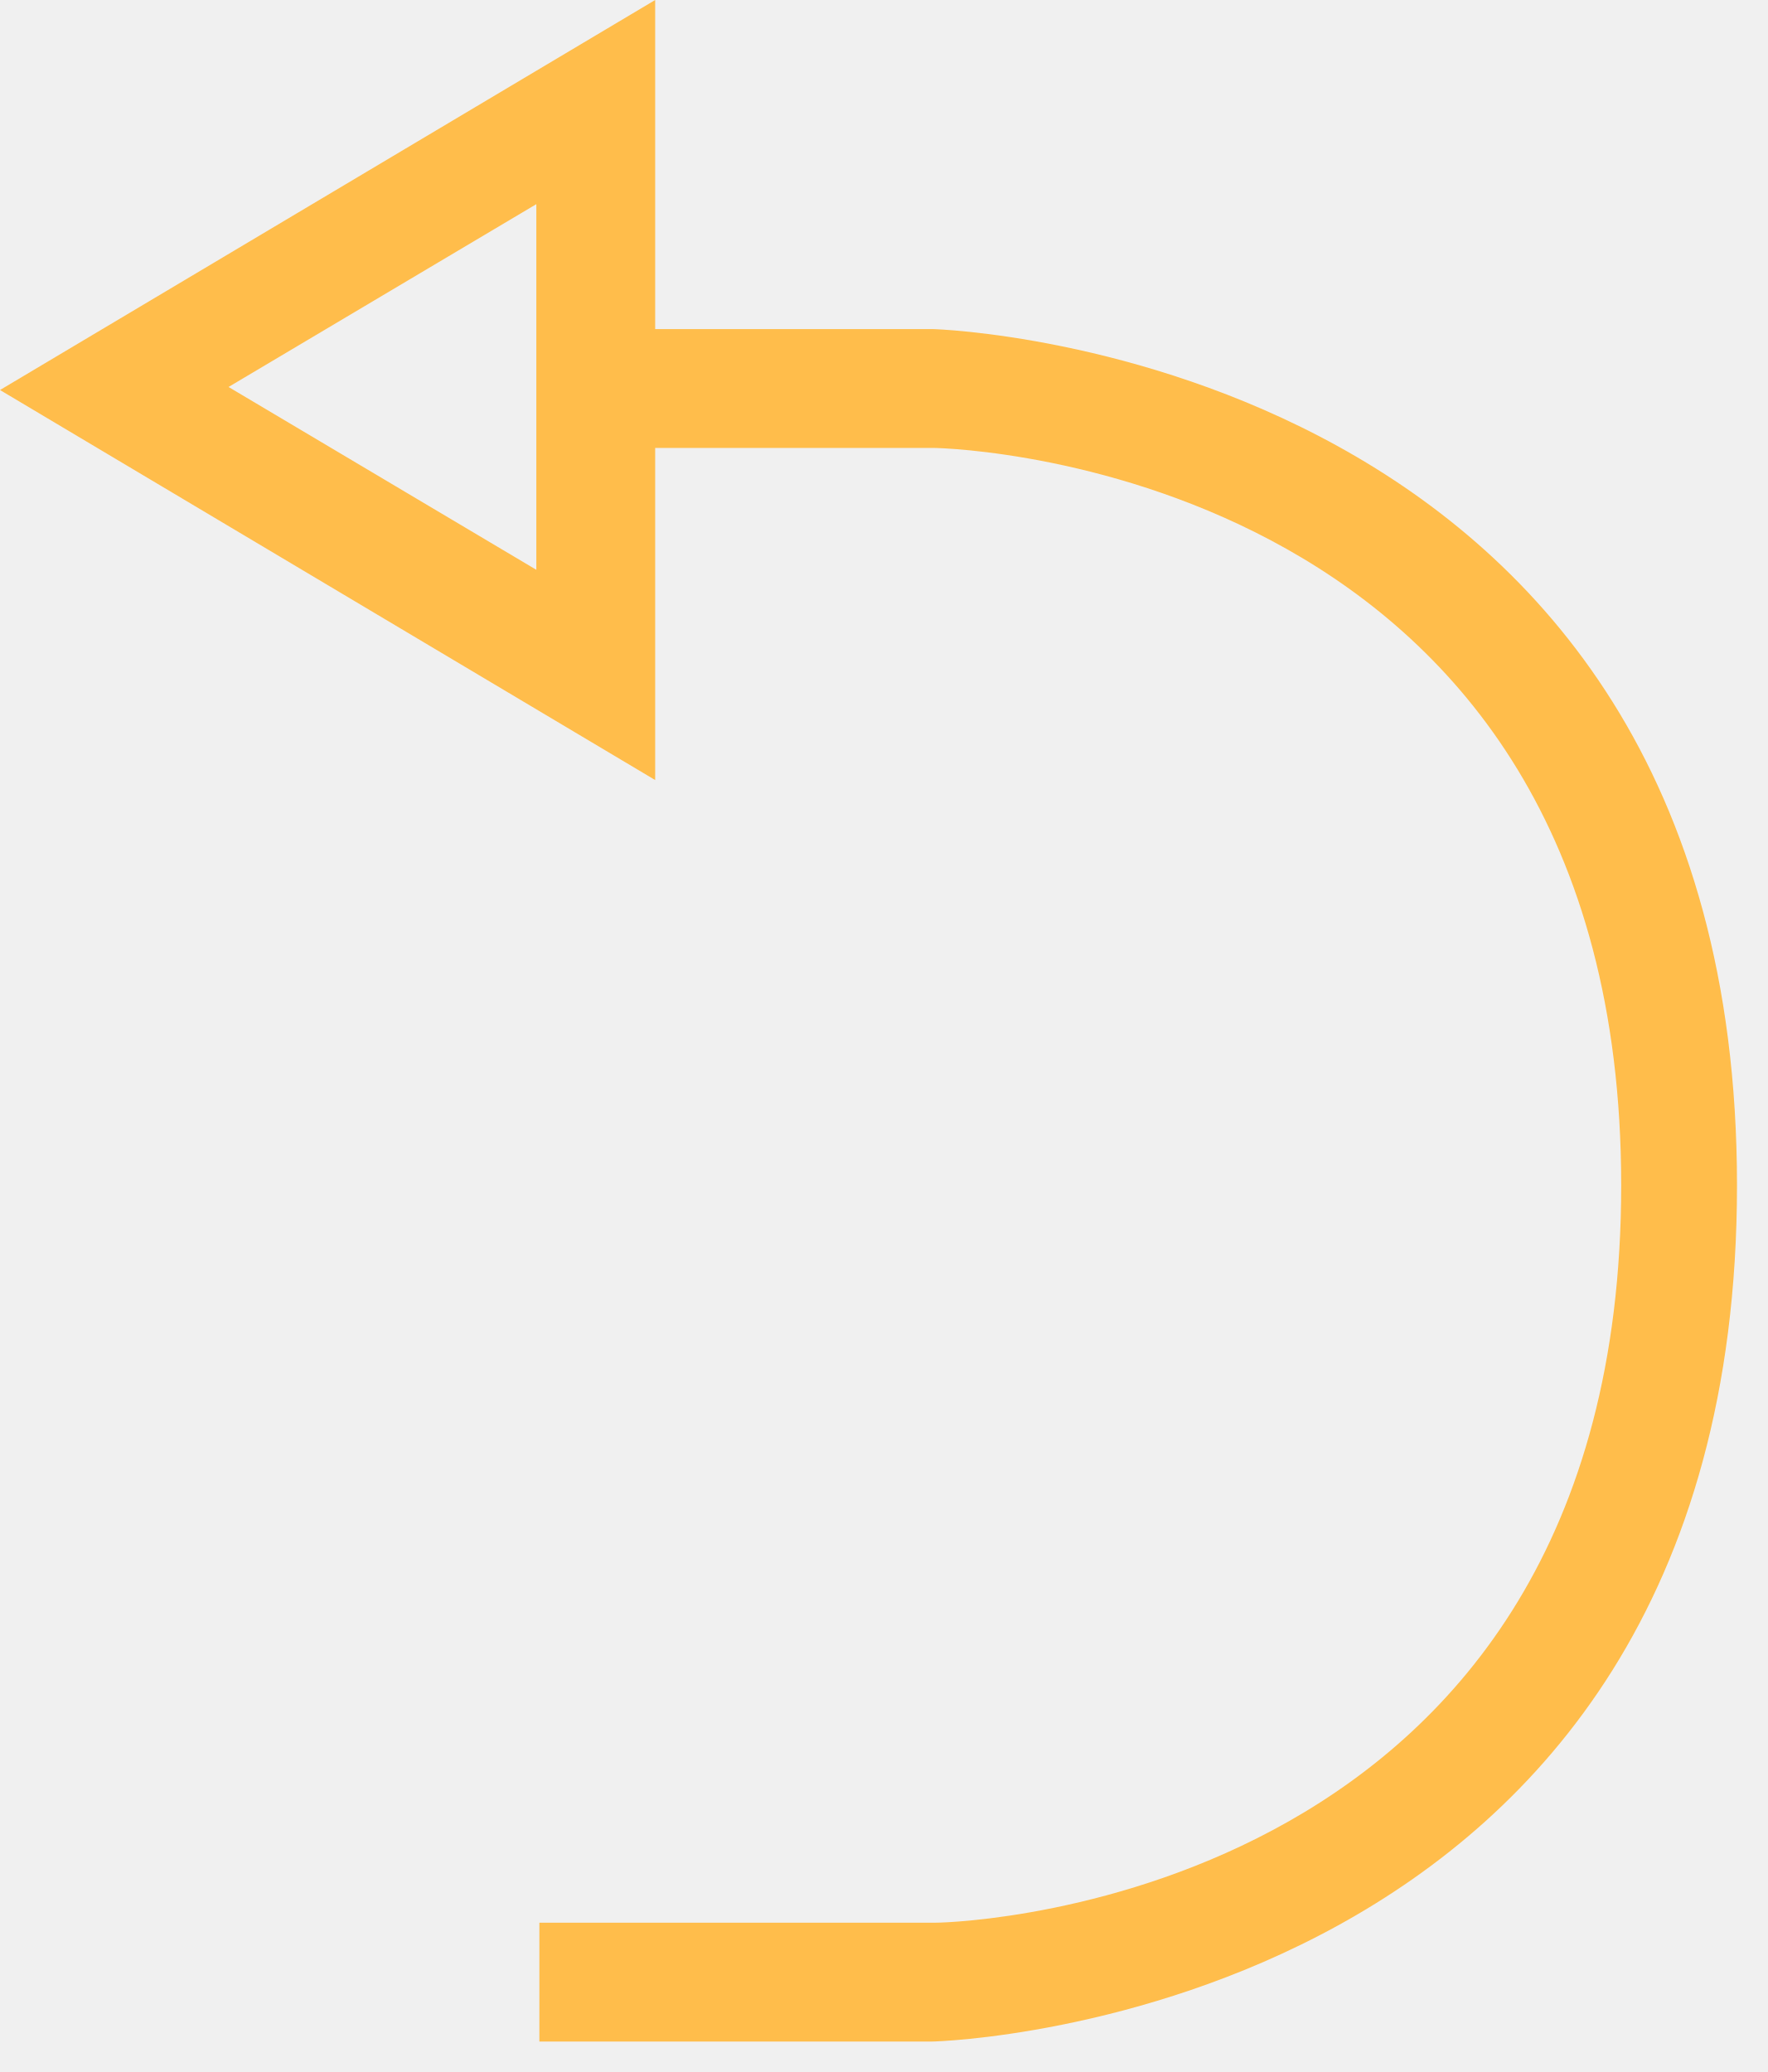
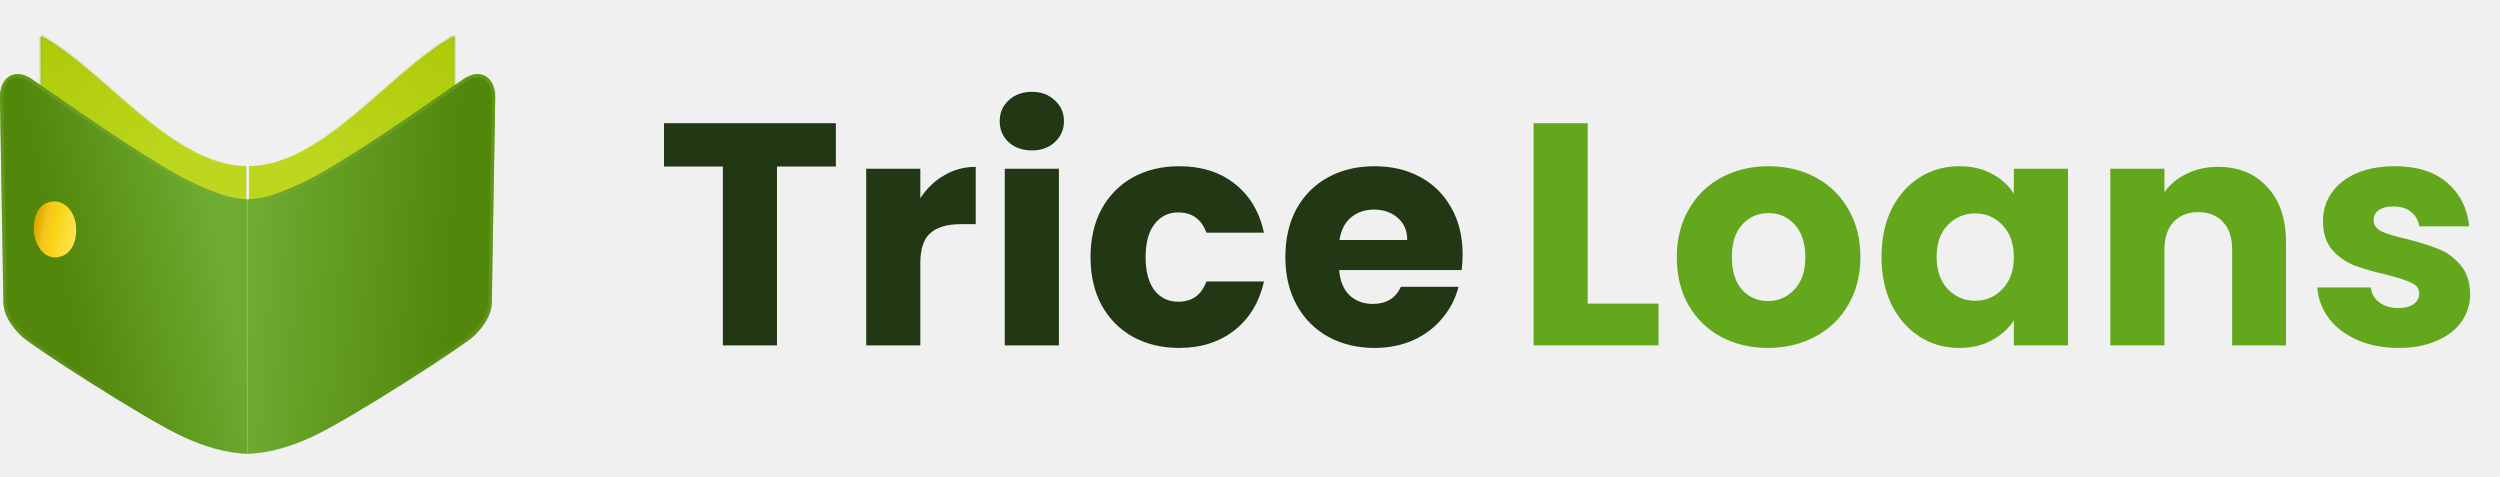
- <svg xmlns="http://www.w3.org/2000/svg" version="1.1" id="Layer_1" x="0px" y="0px" width="58px" height="68px" viewBox="0 0 58 68" enable-background="new 0 0 58 68" xml:space="preserve">
-   <path fill="#FFBD4B" d="M30.6,10.8h-9.1V0L0,12.8l21.5,12.8V14.7l9.1,0c0.9,0,22.6,0.8,22.6,24.2c0,23.4-21.6,24.2-22.5,24.2H17.7  V67l12.9,0C30.9,67,57,66.2,57,38.9C57,11.7,30.9,10.8,30.6,10.8z M17.6,18.7l-10.1-6l10.1-6V18.7z" />
+ <svg xmlns="http://www.w3.org/2000/svg" width="152" height="29" viewBox="0 0 152 29" fill="none">
+   <path d="M5.946 10.46L2.475 5.826V2.309C2.475 2.245 2.54 2.209 2.59 2.237C3.556 2.772 4.532 3.528 5.526 4.364C5.957 4.727 6.393 5.107 6.833 5.489C7.403 5.985 7.979 6.486 8.558 6.964C10.589 8.637 12.716 10.067 14.973 10.101V12.31L5.946 10.46Z" fill="url(#paint0_linear_129_3462)" stroke="url(#paint1_linear_129_3462)" stroke-width="0.165" stroke-linejoin="round" />
+   <path d="M24.165 10.46L27.636 5.826V2.309C27.636 2.245 27.571 2.209 27.52 2.237C26.555 2.772 25.579 3.528 24.585 4.364C24.154 4.727 23.717 5.107 23.277 5.489C22.708 5.985 22.132 6.486 21.553 6.964C19.522 8.637 17.395 10.067 15.138 10.101V12.31L24.165 10.46Z" fill="url(#paint2_linear_129_3462)" stroke="url(#paint3_linear_129_3462)" stroke-width="0.165" stroke-linejoin="round" />
+   <mask id="path-3-inside-1_129_3462" fill="white">
+     <path fill-rule="evenodd" clip-rule="evenodd" d="M15.055 12.113C16.059 12.101 17.008 11.743 18.375 11.112C20.543 10.11 25.128 6.924 27.24 5.457C27.689 5.145 28.026 4.911 28.205 4.792C29.22 4.114 30.11 4.7 30.11 5.901L29.904 18.335C29.904 19.137 29.421 19.844 28.801 20.441C28.18 21.038 21.34 25.462 19.006 26.544C17.712 27.144 16.398 27.545 15.055 27.598V12.113Z" />
+   </mask>
+   <path fill-rule="evenodd" clip-rule="evenodd" d="M15.055 12.113C16.059 12.101 17.008 11.743 18.375 11.112C20.543 10.11 25.128 6.924 27.24 5.457C27.689 5.145 28.026 4.911 28.205 4.792C29.22 4.114 30.11 4.7 30.11 5.901L29.904 18.335C29.904 19.137 29.421 19.844 28.801 20.441C28.18 21.038 21.34 25.462 19.006 26.544C17.712 27.144 16.398 27.545 15.055 27.598V12.113Z" fill="url(#paint4_linear_129_3462)" />
+   <path d="M15.055 12.113H14.849V11.91L15.053 11.907L15.055 12.113ZM18.375 11.112L18.461 11.299V11.299L18.375 11.112ZM27.24 5.457L27.122 5.288L27.24 5.457ZM28.205 4.792L28.09 4.62L28.205 4.792ZM30.11 5.901H30.317L30.317 5.904L30.11 5.901ZM29.904 18.335H29.698L29.698 18.331L29.904 18.335ZM28.801 20.441L28.944 20.59L28.801 20.441ZM19.006 26.544L19.093 26.731L19.006 26.544ZM15.055 27.598L15.063 27.804L14.849 27.812V27.598H15.055ZM15.053 11.907C16.009 11.895 16.922 11.556 18.288 10.925L18.461 11.299C17.094 11.931 16.11 12.306 15.058 12.32L15.053 11.907ZM18.288 10.925C19.356 10.431 21.032 9.392 22.715 8.286C24.394 7.183 26.066 6.021 27.122 5.288L27.357 5.627C26.302 6.36 24.625 7.524 22.942 8.631C21.262 9.735 19.561 10.79 18.461 11.299L18.288 10.925ZM27.122 5.288C27.57 4.976 27.91 4.741 28.09 4.62L28.319 4.963C28.143 5.081 27.808 5.314 27.357 5.627L27.122 5.288ZM28.09 4.62C28.644 4.251 29.208 4.2 29.645 4.466C30.076 4.727 30.317 5.254 30.317 5.901H29.904C29.904 5.347 29.7 4.981 29.431 4.818C29.17 4.66 28.781 4.655 28.319 4.963L28.09 4.62ZM30.317 5.904L30.11 18.338L29.698 18.331L29.904 5.897L30.317 5.904ZM30.11 18.335C30.11 19.222 29.578 19.98 28.944 20.59L28.658 20.293C29.265 19.709 29.698 19.052 29.698 18.335H30.11ZM28.944 20.59C28.854 20.677 28.666 20.82 28.418 20.998C28.165 21.18 27.835 21.407 27.452 21.666C26.685 22.182 25.697 22.826 24.656 23.485C22.579 24.799 20.274 26.183 19.093 26.731L18.919 26.357C20.072 25.822 22.354 24.453 24.436 23.136C25.474 22.479 26.459 21.838 27.222 21.323C27.603 21.066 27.929 20.841 28.177 20.663C28.431 20.481 28.593 20.355 28.658 20.293L28.944 20.59ZM19.093 26.731C17.783 27.338 16.442 27.75 15.063 27.804L15.047 27.392C16.355 27.34 17.641 26.95 18.919 26.357L19.093 26.731ZM14.849 27.598V12.113H15.261V27.598H14.849Z" fill="url(#paint5_linear_129_3462)" mask="url(#path-3-inside-1_129_3462)" />
+   <mask id="path-5-inside-2_129_3462" fill="white">
+     <path fill-rule="evenodd" clip-rule="evenodd" d="M15.055 12.113C14.051 12.101 13.102 11.743 11.736 11.112C9.568 10.11 4.983 6.924 2.871 5.457C2.421 5.145 2.084 4.911 1.906 4.792C0.89 4.114 0 4.7 0 5.901L0.206 18.335C0.206 19.137 0.689 19.844 1.31 20.441C1.93 21.038 8.771 25.462 11.104 26.544C12.398 27.144 13.712 27.545 15.055 27.598V12.113Z" />
+   </mask>
+   <path fill-rule="evenodd" clip-rule="evenodd" d="M15.055 12.113C14.051 12.101 13.102 11.743 11.736 11.112C9.568 10.11 4.983 6.924 2.871 5.457C2.421 5.145 2.084 4.911 1.906 4.792C0.89 4.114 0 4.7 0 5.901L0.206 18.335C0.206 19.137 0.689 19.844 1.31 20.441C1.93 21.038 8.771 25.462 11.104 26.544C12.398 27.144 13.712 27.545 15.055 27.598V12.113Z" fill="url(#paint6_linear_129_3462)" />
+   <path d="M15.055 12.113H15.261V11.91L15.058 11.907L15.055 12.113ZM11.736 11.112L11.649 11.299V11.299L11.736 11.112ZM2.871 5.457L2.988 5.288L2.871 5.457ZM1.906 4.792L2.02 4.62L1.906 4.792ZM0 5.901H-0.206L-0.206 5.904L0 5.901ZM0.206 18.335H0.412L0.412 18.331L0.206 18.335ZM1.31 20.441L1.167 20.59L1.31 20.441ZM11.104 26.544L11.018 26.731L11.104 26.544ZM15.055 27.598L15.047 27.804L15.261 27.812V27.598H15.055ZM15.058 11.907C14.102 11.895 13.189 11.556 11.822 10.925L11.649 11.299C13.016 11.931 14 12.306 15.053 12.32L15.058 11.907ZM11.822 10.925C10.754 10.431 9.078 9.392 7.396 8.286C5.717 7.183 4.045 6.021 2.988 5.288L2.753 5.627C3.809 6.36 5.485 7.524 7.169 8.631C8.849 9.735 10.549 10.79 11.649 11.299L11.822 10.925ZM2.988 5.288C2.54 4.976 2.201 4.741 2.02 4.62L1.791 4.963C1.968 5.081 2.303 5.314 2.753 5.627L2.988 5.288ZM2.02 4.62C1.467 4.251 0.902 4.2 0.465 4.466C0.035 4.727 -0.206 5.254 -0.206 5.901H0.206C0.206 5.347 0.41 4.981 0.679 4.818C0.941 4.66 1.329 4.655 1.791 4.963L2.02 4.62ZM-0.206 5.904L2.8379e-05 18.338L0.412 18.331L0.206 5.897L-0.206 5.904ZM1.49012e-08 18.335C1.49012e-08 19.222 0.533 19.98 1.167 20.59L1.453 20.293C0.846 19.709 0.412 19.052 0.412 18.335H1.49012e-08ZM1.167 20.59C1.257 20.677 1.444 20.82 1.693 20.998C1.946 21.18 2.275 21.407 2.658 21.666C3.425 22.182 4.413 22.826 5.454 23.485C7.532 24.799 9.836 26.183 11.018 26.731L11.191 26.357C10.039 25.822 7.756 24.453 5.675 23.136C4.636 22.479 3.652 21.838 2.889 21.323C2.507 21.066 2.182 20.841 1.933 20.663C1.68 20.481 1.518 20.355 1.453 20.293L1.167 20.59ZM11.018 26.731C12.327 27.338 13.668 27.75 15.047 27.804L15.063 27.392C13.756 27.34 12.47 26.95 11.191 26.357L11.018 26.731ZM15.261 27.598V12.113H14.849V27.598H15.261Z" fill="url(#paint7_linear_129_3462)" mask="url(#path-5-inside-2_129_3462)" />
+   <path d="M3.325 15.649C4.073 15.649 4.634 15.06 4.634 13.949C4.634 12.977 4.011 12.248 3.325 12.248C2.389 12.248 2.058 13.058 2.058 13.949C2.058 14.84 2.64 15.649 3.325 15.649Z" fill="url(#paint8_linear_129_3462)" />
+   <path d="M50.821 7.489V10.126H47.241V21H43.95V10.126H40.37V7.489H50.821ZM55.956 12.05C56.341 11.46 56.822 10.998 57.4 10.665C57.977 10.318 58.618 10.145 59.324 10.145V13.629H58.419C57.598 13.629 56.982 13.808 56.572 14.167C56.161 14.514 55.956 15.13 55.956 16.015V21H52.665V10.26H55.956V12.05ZM62.745 9.144C62.167 9.144 61.693 8.977 61.321 8.644C60.961 8.297 60.782 7.874 60.782 7.373C60.782 6.86 60.961 6.437 61.321 6.103C61.693 5.757 62.167 5.583 62.745 5.583C63.309 5.583 63.771 5.757 64.131 6.103C64.503 6.437 64.689 6.86 64.689 7.373C64.689 7.874 64.503 8.297 64.131 8.644C63.771 8.977 63.309 9.144 62.745 9.144ZM64.381 10.26V21H61.09V10.26H64.381ZM66.304 15.63C66.304 14.514 66.529 13.539 66.978 12.705C67.44 11.871 68.075 11.229 68.883 10.78C69.704 10.331 70.641 10.106 71.693 10.106C73.04 10.106 74.163 10.459 75.061 11.165C75.972 11.871 76.569 12.865 76.851 14.148H73.348C73.053 13.327 72.482 12.916 71.635 12.916C71.032 12.916 70.551 13.154 70.192 13.629C69.833 14.091 69.653 14.758 69.653 15.63C69.653 16.503 69.833 17.176 70.192 17.651C70.551 18.113 71.032 18.344 71.635 18.344C72.482 18.344 73.053 17.933 73.348 17.112H76.851C76.569 18.37 75.972 19.358 75.061 20.076C74.15 20.795 73.028 21.154 71.693 21.154C70.641 21.154 69.704 20.929 68.883 20.48C68.075 20.031 67.44 19.39 66.978 18.556C66.529 17.722 66.304 16.747 66.304 15.63ZM88.928 15.457C88.928 15.765 88.909 16.086 88.87 16.419H81.422C81.473 17.087 81.685 17.6 82.057 17.959C82.442 18.305 82.91 18.479 83.462 18.479C84.283 18.479 84.854 18.132 85.175 17.439H88.678C88.498 18.145 88.171 18.78 87.696 19.345C87.234 19.909 86.65 20.352 85.945 20.673C85.239 20.994 84.45 21.154 83.577 21.154C82.525 21.154 81.588 20.929 80.767 20.48C79.946 20.031 79.305 19.39 78.843 18.556C78.381 17.722 78.15 16.747 78.15 15.63C78.15 14.514 78.374 13.539 78.823 12.705C79.285 11.871 79.927 11.229 80.748 10.78C81.569 10.331 82.512 10.106 83.577 10.106C84.617 10.106 85.54 10.325 86.349 10.761C87.157 11.197 87.786 11.819 88.235 12.628C88.697 13.436 88.928 14.379 88.928 15.457ZM85.56 14.591C85.56 14.026 85.367 13.577 84.982 13.244C84.597 12.91 84.116 12.743 83.539 12.743C82.987 12.743 82.519 12.904 82.134 13.224C81.762 13.545 81.531 14.001 81.441 14.591H85.56Z" fill="#223814" />
+   <path d="M96.531 18.459H100.842V21H93.24V7.489H96.531V18.459ZM107.493 21.154C106.441 21.154 105.491 20.929 104.644 20.48C103.81 20.031 103.15 19.39 102.662 18.556C102.187 17.722 101.95 16.747 101.95 15.63C101.95 14.527 102.194 13.558 102.681 12.724C103.169 11.877 103.836 11.229 104.683 10.78C105.53 10.331 106.479 10.106 107.531 10.106C108.584 10.106 109.533 10.331 110.38 10.78C111.227 11.229 111.894 11.877 112.382 12.724C112.869 13.558 113.113 14.527 113.113 15.63C113.113 16.734 112.863 17.709 112.362 18.556C111.875 19.39 111.201 20.031 110.341 20.48C109.495 20.929 108.545 21.154 107.493 21.154ZM107.493 18.305C108.122 18.305 108.654 18.075 109.09 17.613C109.539 17.151 109.764 16.49 109.764 15.63C109.764 14.771 109.546 14.11 109.11 13.648C108.686 13.186 108.16 12.955 107.531 12.955C106.89 12.955 106.357 13.186 105.934 13.648C105.51 14.097 105.299 14.758 105.299 15.63C105.299 16.49 105.504 17.151 105.915 17.613C106.338 18.075 106.864 18.305 107.493 18.305ZM114.397 15.611C114.397 14.508 114.602 13.539 115.013 12.705C115.436 11.871 116.007 11.229 116.726 10.78C117.444 10.331 118.246 10.106 119.132 10.106C119.889 10.106 120.55 10.26 121.114 10.568C121.692 10.876 122.134 11.28 122.442 11.781V10.26H125.733V21H122.442V19.48C122.121 19.98 121.672 20.384 121.095 20.692C120.53 21 119.869 21.154 119.112 21.154C118.24 21.154 117.444 20.929 116.726 20.48C116.007 20.018 115.436 19.37 115.013 18.536C114.602 17.69 114.397 16.714 114.397 15.611ZM122.442 15.63C122.442 14.809 122.211 14.161 121.749 13.686C121.3 13.211 120.748 12.974 120.094 12.974C119.44 12.974 118.882 13.211 118.42 13.686C117.97 14.148 117.746 14.79 117.746 15.611C117.746 16.432 117.97 17.087 118.42 17.574C118.882 18.049 119.44 18.286 120.094 18.286C120.748 18.286 121.3 18.049 121.749 17.574C122.211 17.099 122.442 16.451 122.442 15.63ZM134.851 10.145C136.108 10.145 137.109 10.556 137.853 11.377C138.61 12.185 138.989 13.301 138.989 14.726V21H135.717V15.168C135.717 14.45 135.531 13.892 135.159 13.494C134.787 13.096 134.286 12.897 133.657 12.897C133.029 12.897 132.528 13.096 132.156 13.494C131.784 13.892 131.598 14.45 131.598 15.168V21H128.307V10.26H131.598V11.685C131.932 11.21 132.381 10.838 132.945 10.568C133.51 10.286 134.145 10.145 134.851 10.145ZM145.837 21.154C144.901 21.154 144.066 20.994 143.335 20.673C142.604 20.352 142.026 19.916 141.603 19.364C141.179 18.799 140.942 18.171 140.891 17.478H144.143C144.182 17.85 144.355 18.151 144.663 18.383C144.971 18.613 145.35 18.729 145.799 18.729C146.209 18.729 146.524 18.652 146.742 18.498C146.973 18.331 147.088 18.119 147.088 17.863C147.088 17.555 146.928 17.33 146.607 17.189C146.286 17.035 145.767 16.868 145.048 16.689C144.278 16.509 143.637 16.323 143.123 16.131C142.61 15.925 142.167 15.611 141.795 15.188C141.423 14.751 141.237 14.167 141.237 13.436C141.237 12.82 141.404 12.262 141.738 11.762C142.084 11.248 142.585 10.844 143.239 10.549C143.906 10.254 144.695 10.106 145.606 10.106C146.953 10.106 148.012 10.44 148.782 11.107C149.565 11.774 150.014 12.66 150.129 13.763H147.088C147.037 13.391 146.87 13.096 146.588 12.878C146.318 12.66 145.959 12.551 145.51 12.551C145.125 12.551 144.83 12.628 144.625 12.782C144.419 12.923 144.317 13.122 144.317 13.378C144.317 13.686 144.477 13.917 144.798 14.071C145.131 14.225 145.645 14.379 146.338 14.533C147.133 14.738 147.781 14.944 148.282 15.149C148.782 15.341 149.218 15.662 149.59 16.111C149.975 16.548 150.174 17.138 150.187 17.882C150.187 18.511 150.007 19.075 149.648 19.576C149.302 20.063 148.795 20.448 148.128 20.73C147.473 21.013 146.71 21.154 145.837 21.154Z" fill="#63A71C" />
+   <defs>
+     <linearGradient id="paint0_linear_129_3462" x1="2.392" y1="-2.338" x2="10.18" y2="10.688" gradientUnits="userSpaceOnUse">
+       <stop stop-color="#A9C500" />
+       <stop offset="1" stop-color="#BDD71E" />
+     </linearGradient>
+     <linearGradient id="paint1_linear_129_3462" x1="2.392" y1="2.403" x2="14.537" y2="10.209" gradientUnits="userSpaceOnUse">
+       <stop stop-color="#94AC00" stop-opacity="0.3" />
+       <stop offset="1" stop-color="white" stop-opacity="0" />
+     </linearGradient>
+     <linearGradient id="paint2_linear_129_3462" x1="27.718" y1="-2.338" x2="19.931" y2="10.688" gradientUnits="userSpaceOnUse">
+       <stop stop-color="#A9C500" />
+       <stop offset="1" stop-color="#BDD71E" />
+     </linearGradient>
+     <linearGradient id="paint3_linear_129_3462" x1="27.718" y1="2.403" x2="15.573" y2="10.209" gradientUnits="userSpaceOnUse">
+       <stop stop-color="#94AC00" stop-opacity="0.3" />
+       <stop offset="1" stop-color="white" stop-opacity="0" />
+     </linearGradient>
+     <linearGradient id="paint4_linear_129_3462" x1="15.055" y1="23.314" x2="26.924" y2="24.132" gradientUnits="userSpaceOnUse">
+       <stop stop-color="#6EAB31" />
+       <stop offset="1" stop-color="#51870B" />
+     </linearGradient>
+     <linearGradient id="paint5_linear_129_3462" x1="29.455" y1="4.505" x2="15.211" y2="12.375" gradientUnits="userSpaceOnUse">
+       <stop stop-color="#6EB118" stop-opacity="0.44" />
+       <stop offset="1" stop-color="#ACC68C" stop-opacity="0" />
+     </linearGradient>
+     <linearGradient id="paint6_linear_129_3462" x1="15.055" y1="23.314" x2="5.656" y2="25.435" gradientUnits="userSpaceOnUse">
+       <stop stop-color="#6EAB31" />
+       <stop offset="1" stop-color="#51870B" />
+     </linearGradient>
+     <linearGradient id="paint7_linear_129_3462" x1="0.656" y1="4.505" x2="14.899" y2="12.375" gradientUnits="userSpaceOnUse">
+       <stop stop-color="#6EB118" stop-opacity="0.44" />
+       <stop offset="1" stop-color="#ACC68C" stop-opacity="0" />
+     </linearGradient>
+     <linearGradient id="paint8_linear_129_3462" x1="2.156" y1="13.949" x2="4.614" y2="14.457" gradientUnits="userSpaceOnUse">
+       <stop stop-color="#DDAC00" />
+       <stop offset="0.224" stop-color="#F4C51B" />
+       <stop offset="0.464" stop-color="#F9D415" />
+       <stop offset="1" stop-color="#FEE355" />
+     </linearGradient>
+   </defs>
</svg>
